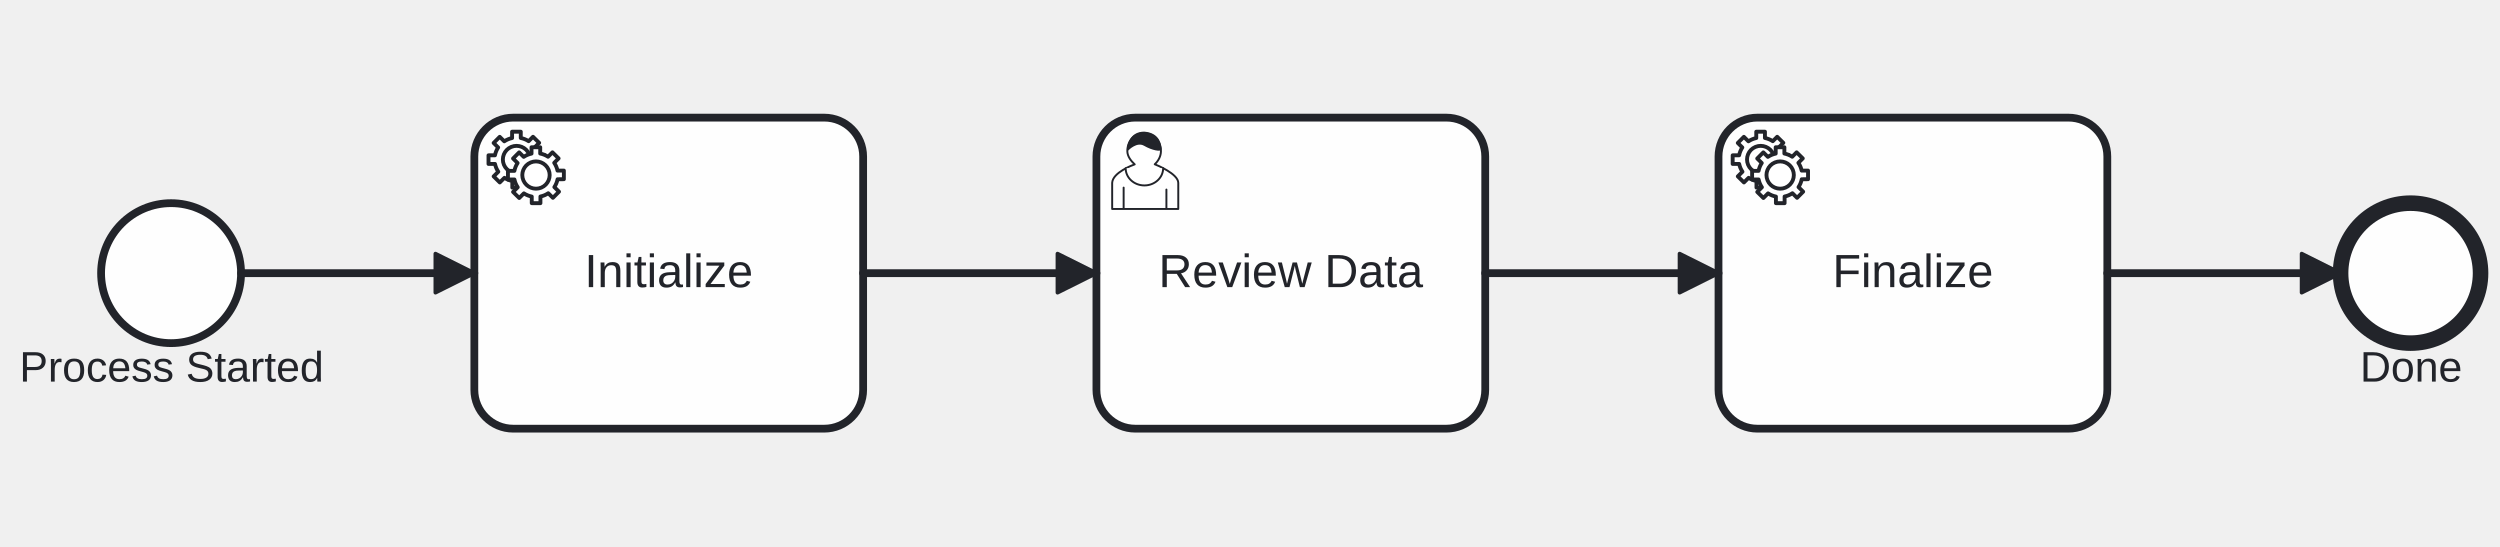
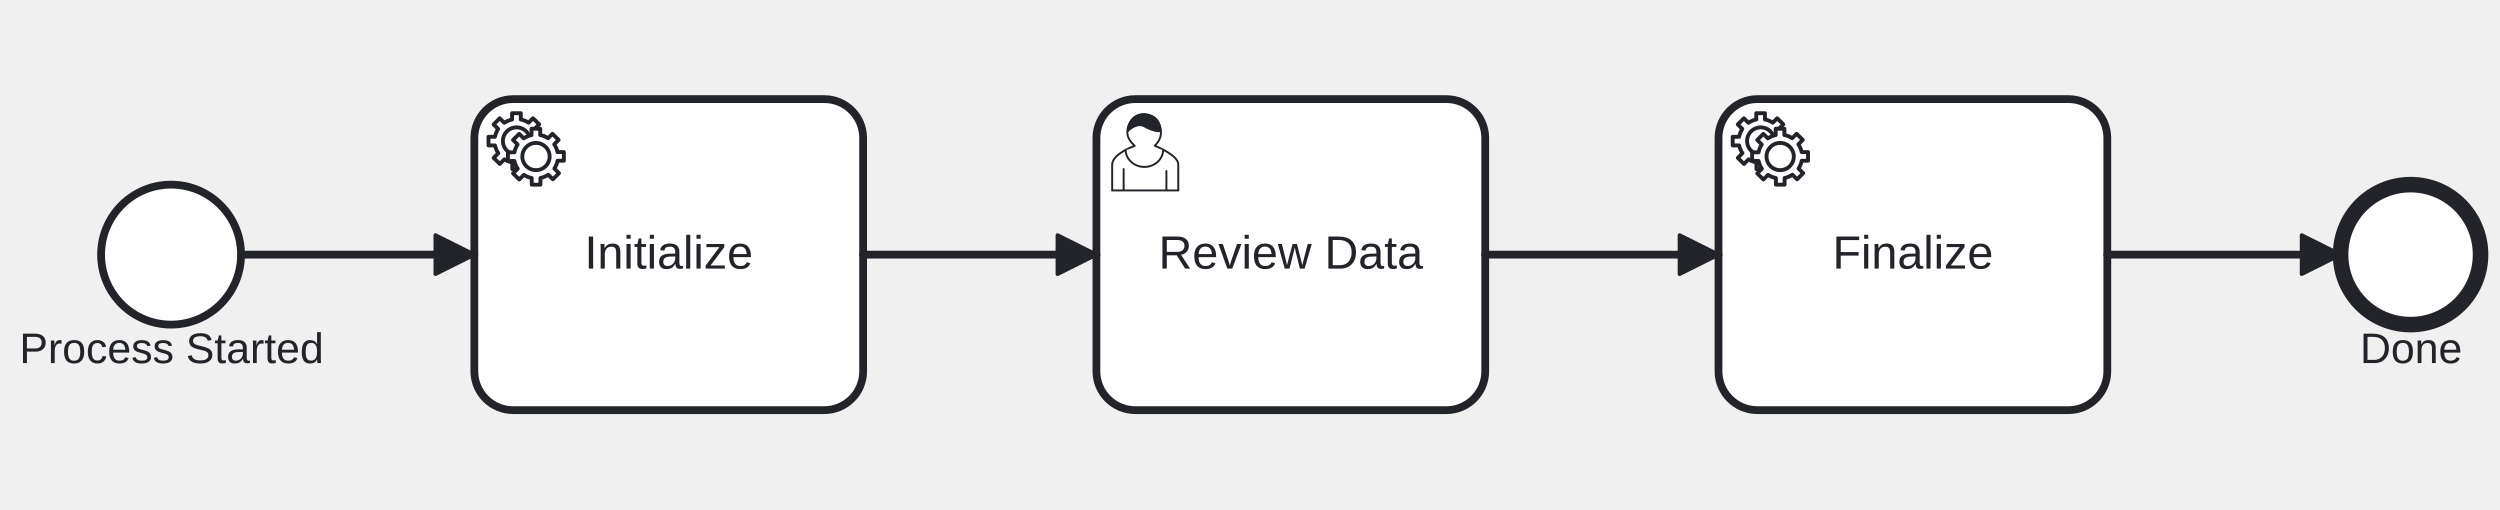
- <svg xmlns="http://www.w3.org/2000/svg" width="810" height="177" viewBox="166 87 643 90" version="1.1">
+ <svg xmlns="http://www.w3.org/2000/svg" width="810" height="165" viewBox="166 75 643 90" version="1.1">
  <g class="djs-group">
-     <g class="djs-element djs-shape" data-element-id="Start" transform="translate(192, 114)" style="display: block;">
+     <g class="djs-element djs-shape" data-element-id="Start" style="display: block;" transform="translate(192, 102)">
      <g class="djs-visual">
        <circle cx="18" cy="18" r="18" style="stroke-linecap: round; stroke-linejoin: round; stroke: hsl(225, 10%, 15%); stroke-width: 2px; fill: white; fill-opacity: 0.95;" />
      </g>
      <rect style="fill: none; stroke-opacity: 0; stroke: white; stroke-width: 15px;" class="djs-hit djs-hit-all" x="0" y="0" width="36" height="36" />
      <circle cx="18" cy="18" r="23" style="fill: none;" class="djs-outline" />
    </g>
  </g>
  <g class="djs-group">
-     <g class="djs-element djs-shape" data-element-id="Start_label" transform="translate(171, 150)" style="display: block;">
-       <g class="djs-visual">
-         <text style="font-family: Arial, sans-serif; font-size: 11px; font-weight: normal; fill: hsl(225, 10%, 15%);" lineHeight="1.2" class="djs-label">
-           <tspan x="0" y="9.9">Process Started</tspan>
-         </text>
-       </g>
-       <rect style="fill: none; stroke-opacity: 0; stroke: white; stroke-width: 15px;" class="djs-hit djs-hit-all" x="0" y="0" width="79" height="14" />
-       <rect x="-5" y="-5" rx="4" width="89" height="24" style="fill: none;" class="djs-outline" />
-     </g>
-   </g>
-   <g class="djs-group">
-     <g class="djs-element djs-shape" data-element-id="InitTask" transform="translate(288, 92)" style="display: block;">
+     <g class="djs-element djs-shape" data-element-id="InitTask" style="display: block;" transform="translate(288, 80)">
      <g class="djs-visual">
        <rect x="0" y="0" width="100" height="80" rx="10" ry="10" style="stroke-linecap: round; stroke-linejoin: round; stroke: hsl(225, 10%, 15%); stroke-width: 2px; fill: white; fill-opacity: 0.95;" />
        <text style="font-family: Arial, sans-serif; font-size: 12px; font-weight: normal; fill: hsl(225, 10%, 15%);" lineHeight="1.2" class="djs-label">
          <tspan x="28.328" y="43.6">Initialize</tspan>
        </text>
        <circle cx="5" cy="5" r="5" style="stroke-linecap: round; stroke-linejoin: round; stroke: none; stroke-width: 2px; fill: white;" transform="translate(6, 6)" />
        <path style="fill: white; stroke-linecap: round; stroke-linejoin: round; stroke: hsl(225, 10%, 15%); stroke-width: 1px;" d="m 12,18 v -1.713 c 0.352,-0.07 0.704,-0.178 1.048,-0.321 0.344,-0.145 0.666,-0.321 0.966,-0.521 l 1.194,1.18 1.567,-1.577 -1.195,-1.18 c 0.403,-0.614 0.683,-1.299 0.825,-2.018 l 1.622,-0.01 v -2.22 l -1.637,0.01 c -0.073,-0.352 -0.178,-0.7 -0.324,-1.044 -0.145,-0.344 -0.321,-0.664 -0.523,-0.962 l 1.131,-1.136 -1.583,-1.563 -1.13,1.136 c -0.614,-0.401 -1.303,-0.681 -2.023,-0.822 l 0.009,-1.619 h -2.241 l 0.004,1.631 c -0.354,0.074 -0.705,0.18 -1.05,0.324 -0.344,0.144 -0.665,0.321 -0.964,0.52 l -1.17,-1.158 -1.567,1.579 1.168,1.157 c -0.403,0.613 -0.683,1.298 -0.825,2.017 l -1.659,0.003 v 2.222 l 1.672,-0.006 c 0.073,0.351 0.18,0.702 0.324,1.045 0.145,0.344 0.321,0.664 0.523,0.961 l -1.199,1.197 1.584,1.56 1.196,-1.193 c 0.614,0.403 1.303,0.682 2.023,0.823 l 7.19e-4,1.699 h 2.227 z m 0.221,-3.996 c -1.789,0.75 -3.858,-0.093 -4.61,-1.874 -0.752,-1.783 0.091,-3.846 1.88,-4.596 1.788,-0.749 3.857,0.093 4.609,1.874 0.752,1.782 -0.091,3.846 -1.88,4.596 z" />
        <circle cx="5" cy="5" r="5" style="stroke-linecap: round; stroke-linejoin: round; stroke: none; stroke-width: 2px; fill: white;" transform="translate(11, 10)" />
        <path style="fill: white; stroke-linecap: round; stroke-linejoin: round; stroke: hsl(225, 10%, 15%); stroke-width: 1px;" d="m 17,22 v -1.713 c 0.352,-0.07 0.704,-0.178 1.048,-0.321 0.344,-0.145 0.666,-0.321 0.966,-0.521 l 1.194,1.18 1.567,-1.577 -1.195,-1.18 c 0.403,-0.614 0.683,-1.299 0.825,-2.018 l 1.622,-0.01 v -2.22 l -1.637,0.01 c -0.073,-0.352 -0.178,-0.7 -0.324,-1.044 -0.145,-0.344 -0.321,-0.664 -0.523,-0.962 l 1.131,-1.136 -1.583,-1.563 -1.13,1.136 c -0.614,-0.401 -1.303,-0.681 -2.023,-0.822 l 0.009,-1.619 h -2.241 l 0.004,1.631 c -0.354,0.074 -0.705,0.18 -1.05,0.324 -0.344,0.144 -0.665,0.321 -0.964,0.52 l -1.17,-1.158 -1.567,1.579 1.168,1.157 c -0.403,0.613 -0.683,1.298 -0.825,2.017 l -1.659,0.003 v 2.222 l 1.672,-0.006 c 0.073,0.351 0.18,0.702 0.324,1.045 0.145,0.344 0.321,0.664 0.523,0.961 l -1.199,1.197 1.584,1.56 1.196,-1.193 c 0.614,0.403 1.303,0.682 2.023,0.823 l 7.19e-4,1.699 h 2.227 z m 0.221,-3.996 c -1.789,0.75 -3.858,-0.093 -4.61,-1.874 -0.752,-1.783 0.091,-3.846 1.88,-4.596 1.788,-0.749 3.857,0.093 4.609,1.874 0.752,1.782 -0.091,3.846 -1.88,4.596 z" />
      </g>
      <rect style="fill: none; stroke-opacity: 0; stroke: white; stroke-width: 15px;" class="djs-hit djs-hit-all" x="0" y="0" width="100" height="80" />
      <rect x="-5" y="-5" rx="14" width="110" height="90" style="fill: none;" class="djs-outline" />
    </g>
  </g>
  <g class="djs-group">
-     <g class="djs-element djs-shape" data-element-id="ReviewTask" transform="translate(448, 92)" style="display: block;">
+     <g class="djs-element djs-shape" data-element-id="ReviewTask" style="display: block;" transform="translate(448, 80)">
      <g class="djs-visual">
        <rect x="0" y="0" width="100" height="80" rx="10" ry="10" style="stroke-linecap: round; stroke-linejoin: round; stroke: hsl(225, 10%, 15%); stroke-width: 2px; fill: white; fill-opacity: 0.95;" />
        <text style="font-family: Arial, sans-serif; font-size: 12px; font-weight: normal; fill: hsl(225, 10%, 15%);" lineHeight="1.2" class="djs-label">
          <tspan x="15.992" y="43.6">Review Data</tspan>
        </text>
        <path style="fill: white; stroke-linecap: round; stroke-linejoin: round; stroke: hsl(225, 10%, 15%); stroke-width: 0.5px;" d="m 15,12 c 0.909,-0.845 1.594,-2.049 1.594,-3.385 0,-2.554 -1.805,-4.622 -4.357,-4.622 -2.552,0 -4.288,2.068 -4.288,4.622 0,1.348 0.974,2.562 1.896,3.405 -0.529,0.187 -5.669,2.097 -5.794,4.756 v 6.718 h 17 v -6.718 c 0,-2.298 -5.528,-4.595 -6.051,-4.776 zm -8,6 l 0,5.5 m 11,0 l 0,-5" />
        <path style="fill: white; stroke-linecap: round; stroke-linejoin: round; stroke: hsl(225, 10%, 15%); stroke-width: 0.5px;" d="m 15,12 m 2.162,1.009 c 0,2.447 -2.158,4.431 -4.821,4.431 -2.665,0 -4.822,-1.981 -4.822,-4.431 " />
        <path style="fill: hsl(225, 10%, 15%); stroke-linecap: round; stroke-linejoin: round; stroke: hsl(225, 10%, 15%); stroke-width: 0.5px;" d="m 15,12 m -6.9,-3.80 c 0,0 2.251,-2.358 4.274,-1.177 2.024,1.181 4.221,1.537 4.124,0.965 -0.098,-0.57 -0.117,-3.791 -4.191,-4.136 -3.575,0.001 -4.208,3.367 -4.207,4.348 z" />
      </g>
      <rect style="fill: none; stroke-opacity: 0; stroke: white; stroke-width: 15px;" class="djs-hit djs-hit-all" x="0" y="0" width="100" height="80" />
      <rect x="-5" y="-5" rx="14" width="110" height="90" style="fill: none;" class="djs-outline" />
    </g>
  </g>
  <g class="djs-group">
-     <g class="djs-element djs-shape" data-element-id="FinalizeTask" transform="translate(608, 92)" style="display: block;">
+     <g class="djs-element djs-shape" data-element-id="FinalizeTask" style="display: block;" transform="translate(608, 80)">
      <g class="djs-visual">
        <rect x="0" y="0" width="100" height="80" rx="10" ry="10" style="stroke-linecap: round; stroke-linejoin: round; stroke: hsl(225, 10%, 15%); stroke-width: 2px; fill: white; fill-opacity: 0.95;" />
        <text style="font-family: Arial, sans-serif; font-size: 12px; font-weight: normal; fill: hsl(225, 10%, 15%);" lineHeight="1.2" class="djs-label">
          <tspan x="29.33" y="43.6">Finalize</tspan>
        </text>
        <circle cx="5" cy="5" r="5" style="stroke-linecap: round; stroke-linejoin: round; stroke: none; stroke-width: 2px; fill: white;" transform="translate(6, 6)" />
        <path style="fill: white; stroke-linecap: round; stroke-linejoin: round; stroke: hsl(225, 10%, 15%); stroke-width: 1px;" d="m 12,18 v -1.713 c 0.352,-0.07 0.704,-0.178 1.048,-0.321 0.344,-0.145 0.666,-0.321 0.966,-0.521 l 1.194,1.18 1.567,-1.577 -1.195,-1.18 c 0.403,-0.614 0.683,-1.299 0.825,-2.018 l 1.622,-0.01 v -2.22 l -1.637,0.01 c -0.073,-0.352 -0.178,-0.7 -0.324,-1.044 -0.145,-0.344 -0.321,-0.664 -0.523,-0.962 l 1.131,-1.136 -1.583,-1.563 -1.13,1.136 c -0.614,-0.401 -1.303,-0.681 -2.023,-0.822 l 0.009,-1.619 h -2.241 l 0.004,1.631 c -0.354,0.074 -0.705,0.18 -1.05,0.324 -0.344,0.144 -0.665,0.321 -0.964,0.52 l -1.17,-1.158 -1.567,1.579 1.168,1.157 c -0.403,0.613 -0.683,1.298 -0.825,2.017 l -1.659,0.003 v 2.222 l 1.672,-0.006 c 0.073,0.351 0.18,0.702 0.324,1.045 0.145,0.344 0.321,0.664 0.523,0.961 l -1.199,1.197 1.584,1.56 1.196,-1.193 c 0.614,0.403 1.303,0.682 2.023,0.823 l 7.19e-4,1.699 h 2.227 z m 0.221,-3.996 c -1.789,0.75 -3.858,-0.093 -4.61,-1.874 -0.752,-1.783 0.091,-3.846 1.88,-4.596 1.788,-0.749 3.857,0.093 4.609,1.874 0.752,1.782 -0.091,3.846 -1.88,4.596 z" />
        <circle cx="5" cy="5" r="5" style="stroke-linecap: round; stroke-linejoin: round; stroke: none; stroke-width: 2px; fill: white;" transform="translate(11, 10)" />
        <path style="fill: white; stroke-linecap: round; stroke-linejoin: round; stroke: hsl(225, 10%, 15%); stroke-width: 1px;" d="m 17,22 v -1.713 c 0.352,-0.07 0.704,-0.178 1.048,-0.321 0.344,-0.145 0.666,-0.321 0.966,-0.521 l 1.194,1.18 1.567,-1.577 -1.195,-1.18 c 0.403,-0.614 0.683,-1.299 0.825,-2.018 l 1.622,-0.01 v -2.22 l -1.637,0.01 c -0.073,-0.352 -0.178,-0.7 -0.324,-1.044 -0.145,-0.344 -0.321,-0.664 -0.523,-0.962 l 1.131,-1.136 -1.583,-1.563 -1.13,1.136 c -0.614,-0.401 -1.303,-0.681 -2.023,-0.822 l 0.009,-1.619 h -2.241 l 0.004,1.631 c -0.354,0.074 -0.705,0.18 -1.05,0.324 -0.344,0.144 -0.665,0.321 -0.964,0.52 l -1.17,-1.158 -1.567,1.579 1.168,1.157 c -0.403,0.613 -0.683,1.298 -0.825,2.017 l -1.659,0.003 v 2.222 l 1.672,-0.006 c 0.073,0.351 0.18,0.702 0.324,1.045 0.145,0.344 0.321,0.664 0.523,0.961 l -1.199,1.197 1.584,1.56 1.196,-1.193 c 0.614,0.403 1.303,0.682 2.023,0.823 l 7.19e-4,1.699 h 2.227 z m 0.221,-3.996 c -1.789,0.75 -3.858,-0.093 -4.61,-1.874 -0.752,-1.783 0.091,-3.846 1.88,-4.596 1.788,-0.749 3.857,0.093 4.609,1.874 0.752,1.782 -0.091,3.846 -1.88,4.596 z" />
      </g>
      <rect style="fill: none; stroke-opacity: 0; stroke: white; stroke-width: 15px;" class="djs-hit djs-hit-all" x="0" y="0" width="100" height="80" />
      <rect x="-5" y="-5" rx="14" width="110" height="90" style="fill: none;" class="djs-outline" />
    </g>
  </g>
  <g class="djs-group">
-     <g class="djs-element djs-shape" data-element-id="End" transform="translate(768, 114)" style="display: block;">
+     <g class="djs-element djs-shape" data-element-id="End" style="display: block;" transform="translate(768, 102)">
      <g class="djs-visual">
        <circle cx="18" cy="18" r="18" style="stroke-linecap: round; stroke-linejoin: round; stroke: hsl(225, 10%, 15%); stroke-width: 4px; fill: white; fill-opacity: 0.95;" />
      </g>
      <rect style="fill: none; stroke-opacity: 0; stroke: white; stroke-width: 15px;" class="djs-hit djs-hit-all" x="0" y="0" width="36" height="36" />
      <circle cx="18" cy="18" r="24" style="fill: none;" class="djs-outline" />
    </g>
  </g>
  <g class="djs-group">
-     <g class="djs-element djs-shape" data-element-id="End_label" transform="translate(773, 150)" style="display: block;">
+     <g class="djs-element djs-shape" data-element-id="Start_label" style="display: block;" transform="translate(171, 138)">
+       <g class="djs-visual">
+         <text style="font-family: Arial, sans-serif; font-size: 11px; font-weight: normal; fill: hsl(225, 10%, 15%);" lineHeight="1.2" class="djs-label">
+           <tspan x="0" y="9.9">Process Started</tspan>
+         </text>
+       </g>
+       <rect style="fill: none; stroke-opacity: 0; stroke: white; stroke-width: 15px;" class="djs-hit djs-hit-all" x="0" y="0" width="79" height="14" />
+       <rect x="-5" y="-5" rx="4" width="89" height="24" style="fill: none;" class="djs-outline" />
+     </g>
+   </g>
+   <g class="djs-group">
+     <g class="djs-element djs-shape" data-element-id="End_label" style="display: block;" transform="translate(773, 138)">
      <g class="djs-visual">
        <text style="font-family: Arial, sans-serif; font-size: 11px; font-weight: normal; fill: hsl(225, 10%, 15%);" lineHeight="1.2" class="djs-label">
          <tspan x="0" y="9.9">Done</tspan>
        </text>
      </g>
      <rect style="fill: none; stroke-opacity: 0; stroke: white; stroke-width: 15px;" class="djs-hit djs-hit-all" x="0" y="0" width="27" height="14" />
      <rect x="-5" y="-5" rx="4" width="37" height="24" style="fill: none;" class="djs-outline" />
    </g>
  </g>
  <g class="djs-group">
    <g class="djs-element djs-connection" data-element-id="Flow1" style="display: block;">
      <g class="djs-visual">
        <defs>
          <marker id="marker-seq-0" viewBox="0 0 20 20" refX="11" refY="10" markerWidth="10" markerHeight="10" orient="auto">
            <path d="M 1 5 L 11 10 L 1 15 Z" style="stroke-linecap: round; stroke-linejoin: round; stroke: hsl(225, 10%, 15%); stroke-width: 1px; fill: hsl(225, 10%, 15%);" />
          </marker>
        </defs>
-         <path style="fill: none; stroke-linecap: round; stroke-linejoin: round; stroke: hsl(225, 10%, 15%); stroke-width: 2px; marker-end: url(#marker-seq-0);" data-corner-radius="5" d="M228,132L288,132" />
+         <path style="fill: none; stroke-linecap: round; stroke-linejoin: round; stroke: hsl(225, 10%, 15%); stroke-width: 2px; marker-end: url(#marker-seq-0);" data-corner-radius="5" d="M228,120L288,120" />
      </g>
-       <path d="M228,132L288,132" style="fill: none; stroke-opacity: 0; stroke: white; stroke-width: 15px;" class="djs-hit djs-hit-stroke" />
-       <rect x="223" y="127" rx="4" width="70" height="10" style="fill: none;" class="djs-outline" />
+       <path d="M228,120L288,120" style="fill: none; stroke-opacity: 0; stroke: white; stroke-width: 15px;" class="djs-hit djs-hit-stroke" />
+       <rect x="223" y="115" rx="4" width="70" height="10" style="fill: none;" class="djs-outline" />
    </g>
  </g>
  <g class="djs-group">
    <g class="djs-element djs-connection" data-element-id="Flow2" style="display: block;">
      <g class="djs-visual">
        <defs>
          <marker id="marker-seq-1" viewBox="0 0 20 20" refX="11" refY="10" markerWidth="10" markerHeight="10" orient="auto">
            <path d="M 1 5 L 11 10 L 1 15 Z" style="stroke-linecap: round; stroke-linejoin: round; stroke: hsl(225, 10%, 15%); stroke-width: 1px; fill: hsl(225, 10%, 15%);" />
          </marker>
        </defs>
-         <path style="fill: none; stroke-linecap: round; stroke-linejoin: round; stroke: hsl(225, 10%, 15%); stroke-width: 2px; marker-end: url(#marker-seq-1);" data-corner-radius="5" d="M388,132L448,132" />
+         <path style="fill: none; stroke-linecap: round; stroke-linejoin: round; stroke: hsl(225, 10%, 15%); stroke-width: 2px; marker-end: url(#marker-seq-1);" data-corner-radius="5" d="M388,120L448,120" />
      </g>
-       <path d="M388,132L448,132" style="fill: none; stroke-opacity: 0; stroke: white; stroke-width: 15px;" class="djs-hit djs-hit-stroke" />
-       <rect x="383" y="127" rx="4" width="70" height="10" style="fill: none;" class="djs-outline" />
+       <path d="M388,120L448,120" style="fill: none; stroke-opacity: 0; stroke: white; stroke-width: 15px;" class="djs-hit djs-hit-stroke" />
+       <rect x="383" y="115" rx="4" width="70" height="10" style="fill: none;" class="djs-outline" />
    </g>
  </g>
  <g class="djs-group">
    <g class="djs-element djs-connection" data-element-id="Flow3" style="display: block;">
      <g class="djs-visual">
        <defs>
          <marker id="marker-seq-2" viewBox="0 0 20 20" refX="11" refY="10" markerWidth="10" markerHeight="10" orient="auto">
            <path d="M 1 5 L 11 10 L 1 15 Z" style="stroke-linecap: round; stroke-linejoin: round; stroke: hsl(225, 10%, 15%); stroke-width: 1px; fill: hsl(225, 10%, 15%);" />
          </marker>
        </defs>
-         <path style="fill: none; stroke-linecap: round; stroke-linejoin: round; stroke: hsl(225, 10%, 15%); stroke-width: 2px; marker-end: url(#marker-seq-2);" data-corner-radius="5" d="M548,132L608,132" />
+         <path style="fill: none; stroke-linecap: round; stroke-linejoin: round; stroke: hsl(225, 10%, 15%); stroke-width: 2px; marker-end: url(#marker-seq-2);" data-corner-radius="5" d="M548,120L608,120" />
      </g>
-       <path d="M548,132L608,132" style="fill: none; stroke-opacity: 0; stroke: white; stroke-width: 15px;" class="djs-hit djs-hit-stroke" />
-       <rect x="543" y="127" rx="4" width="70" height="10" style="fill: none;" class="djs-outline" />
+       <path d="M548,120L608,120" style="fill: none; stroke-opacity: 0; stroke: white; stroke-width: 15px;" class="djs-hit djs-hit-stroke" />
+       <rect x="543" y="115" rx="4" width="70" height="10" style="fill: none;" class="djs-outline" />
    </g>
  </g>
  <g class="djs-group">
    <g class="djs-element djs-connection" data-element-id="Flow4" style="display: block;">
      <g class="djs-visual">
        <defs>
          <marker id="marker-seq-3" viewBox="0 0 20 20" refX="11" refY="10" markerWidth="10" markerHeight="10" orient="auto">
            <path d="M 1 5 L 11 10 L 1 15 Z" style="stroke-linecap: round; stroke-linejoin: round; stroke: hsl(225, 10%, 15%); stroke-width: 1px; fill: hsl(225, 10%, 15%);" />
          </marker>
        </defs>
-         <path style="fill: none; stroke-linecap: round; stroke-linejoin: round; stroke: hsl(225, 10%, 15%); stroke-width: 2px; marker-end: url(#marker-seq-3);" data-corner-radius="5" d="M708,132L768,132" />
+         <path style="fill: none; stroke-linecap: round; stroke-linejoin: round; stroke: hsl(225, 10%, 15%); stroke-width: 2px; marker-end: url(#marker-seq-3);" data-corner-radius="5" d="M708,120L768,120" />
      </g>
-       <path d="M708,132L768,132" style="fill: none; stroke-opacity: 0; stroke: white; stroke-width: 15px;" class="djs-hit djs-hit-stroke" />
-       <rect x="703" y="127" rx="4" width="70" height="10" style="fill: none;" class="djs-outline" />
+       <path d="M708,120L768,120" style="fill: none; stroke-opacity: 0; stroke: white; stroke-width: 15px;" class="djs-hit djs-hit-stroke" />
+       <rect x="703" y="115" rx="4" width="70" height="10" style="fill: none;" class="djs-outline" />
    </g>
  </g>
</svg>
